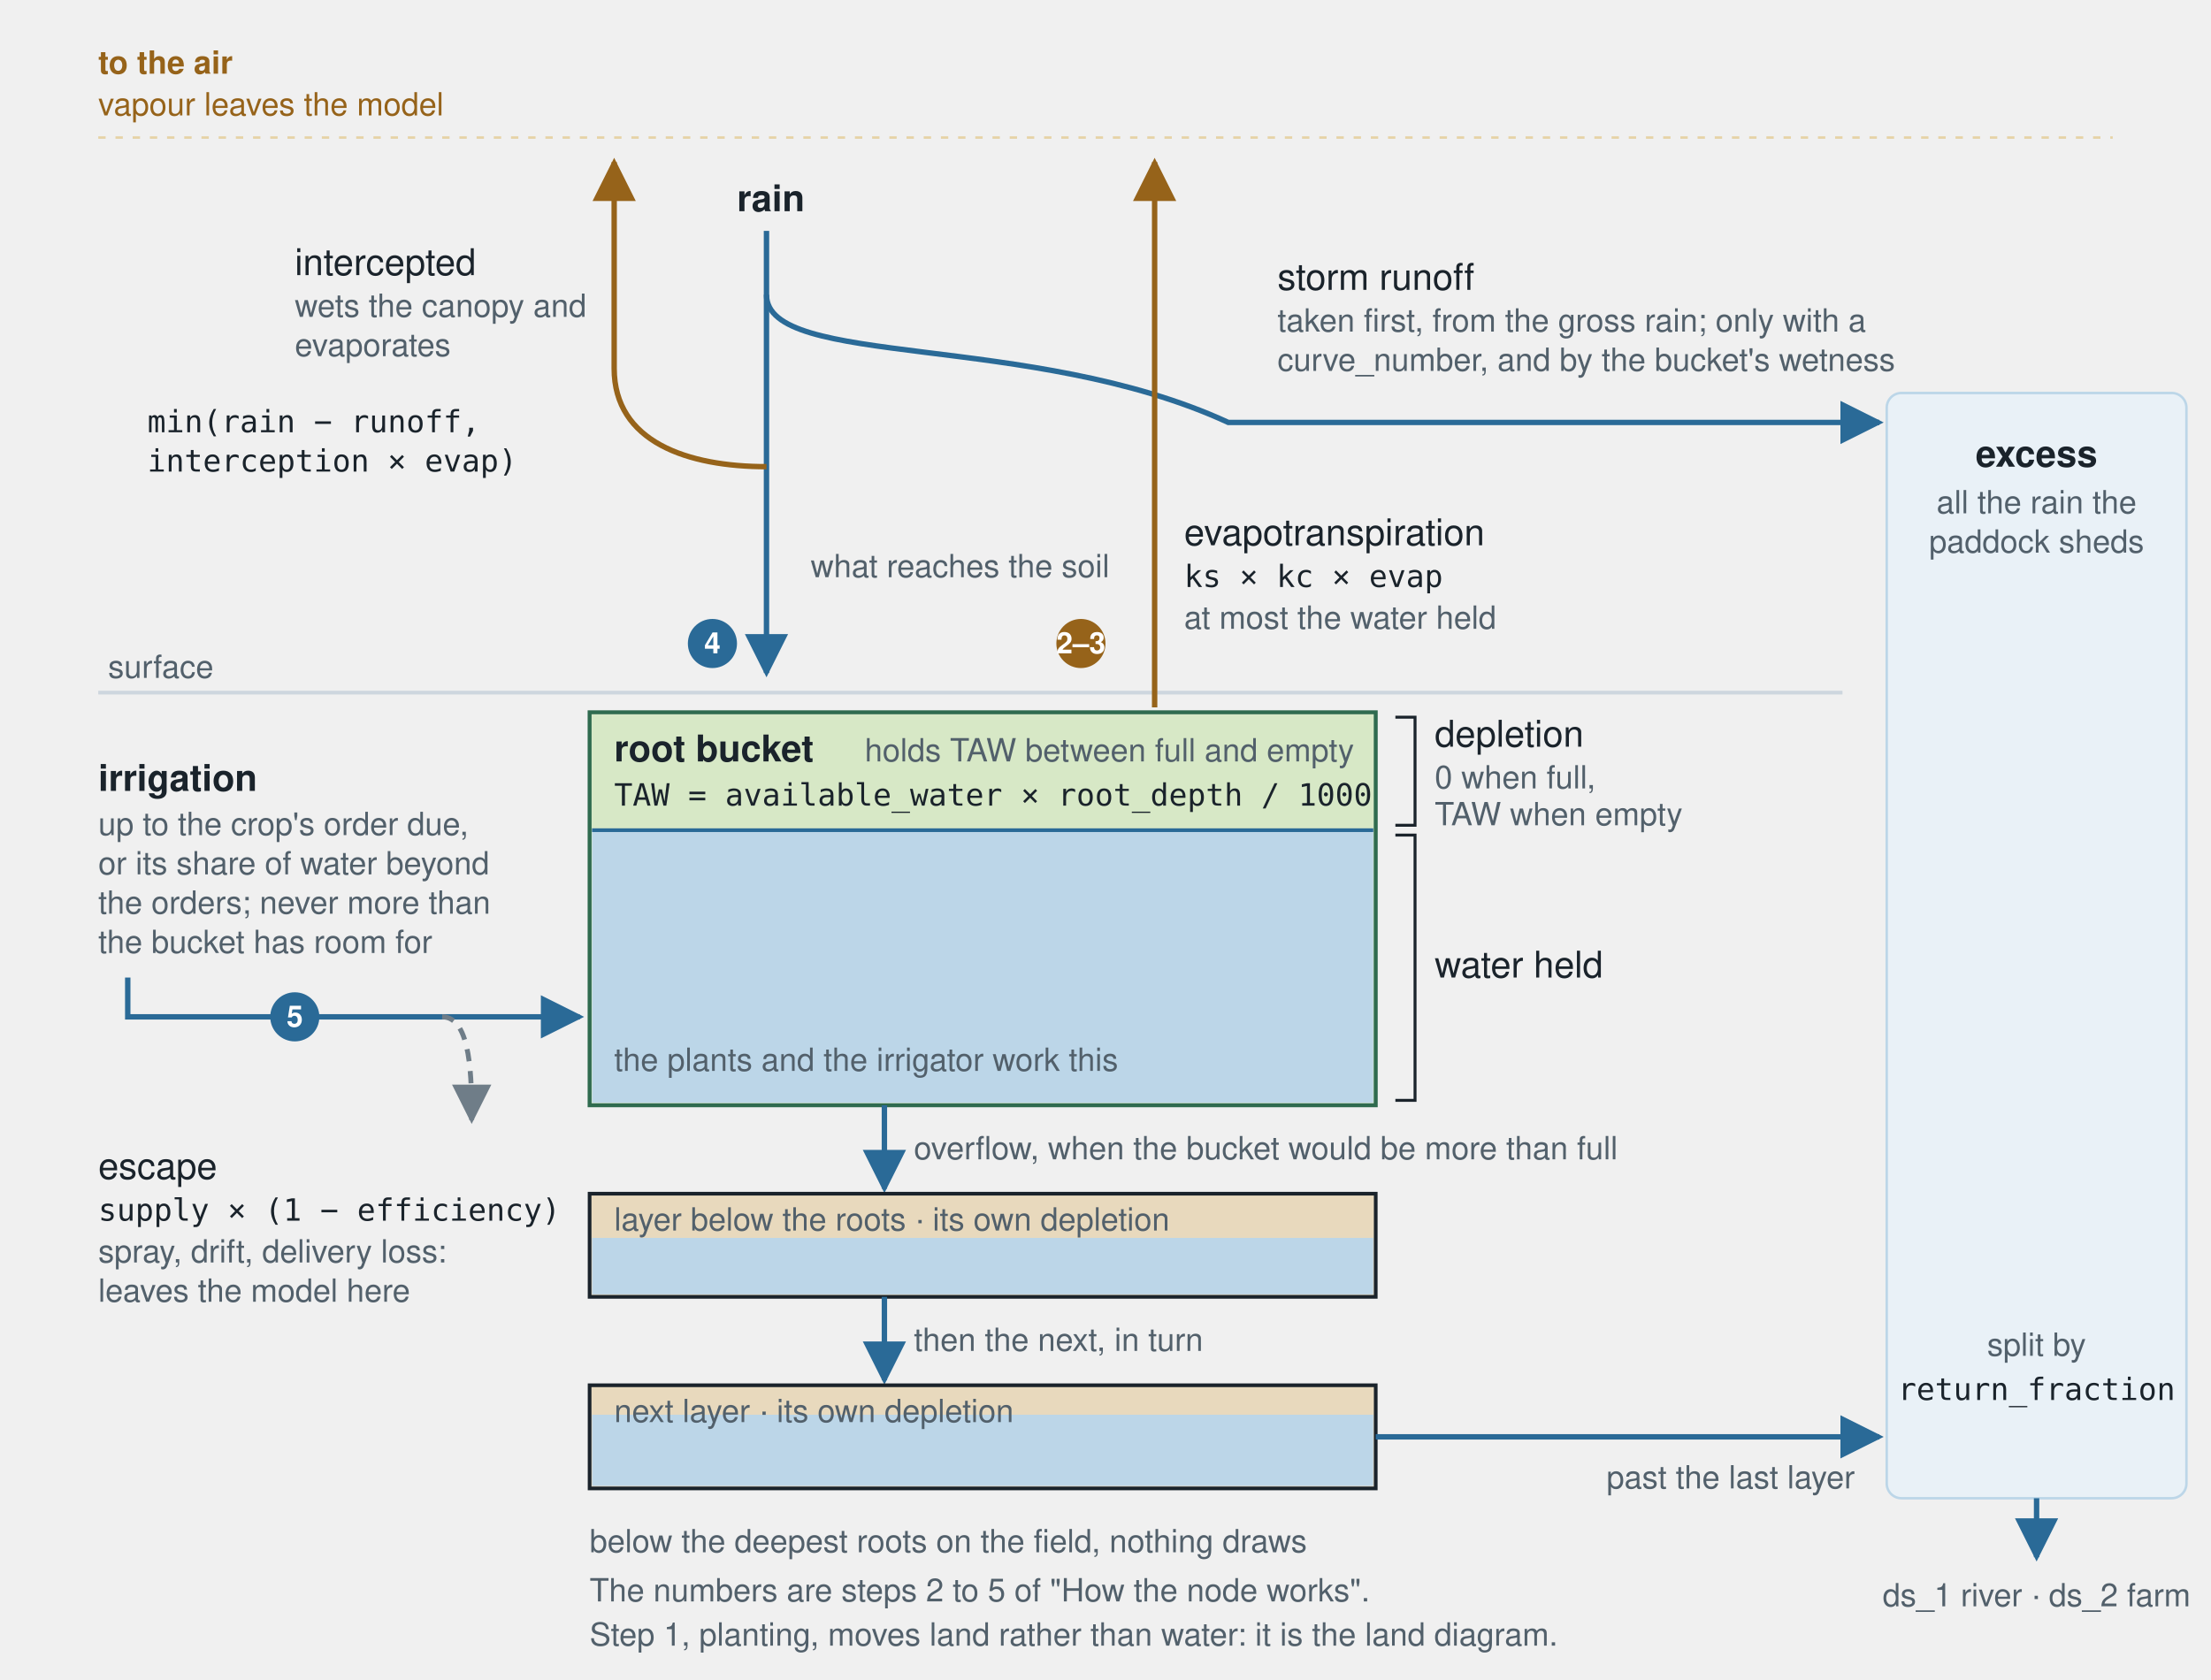
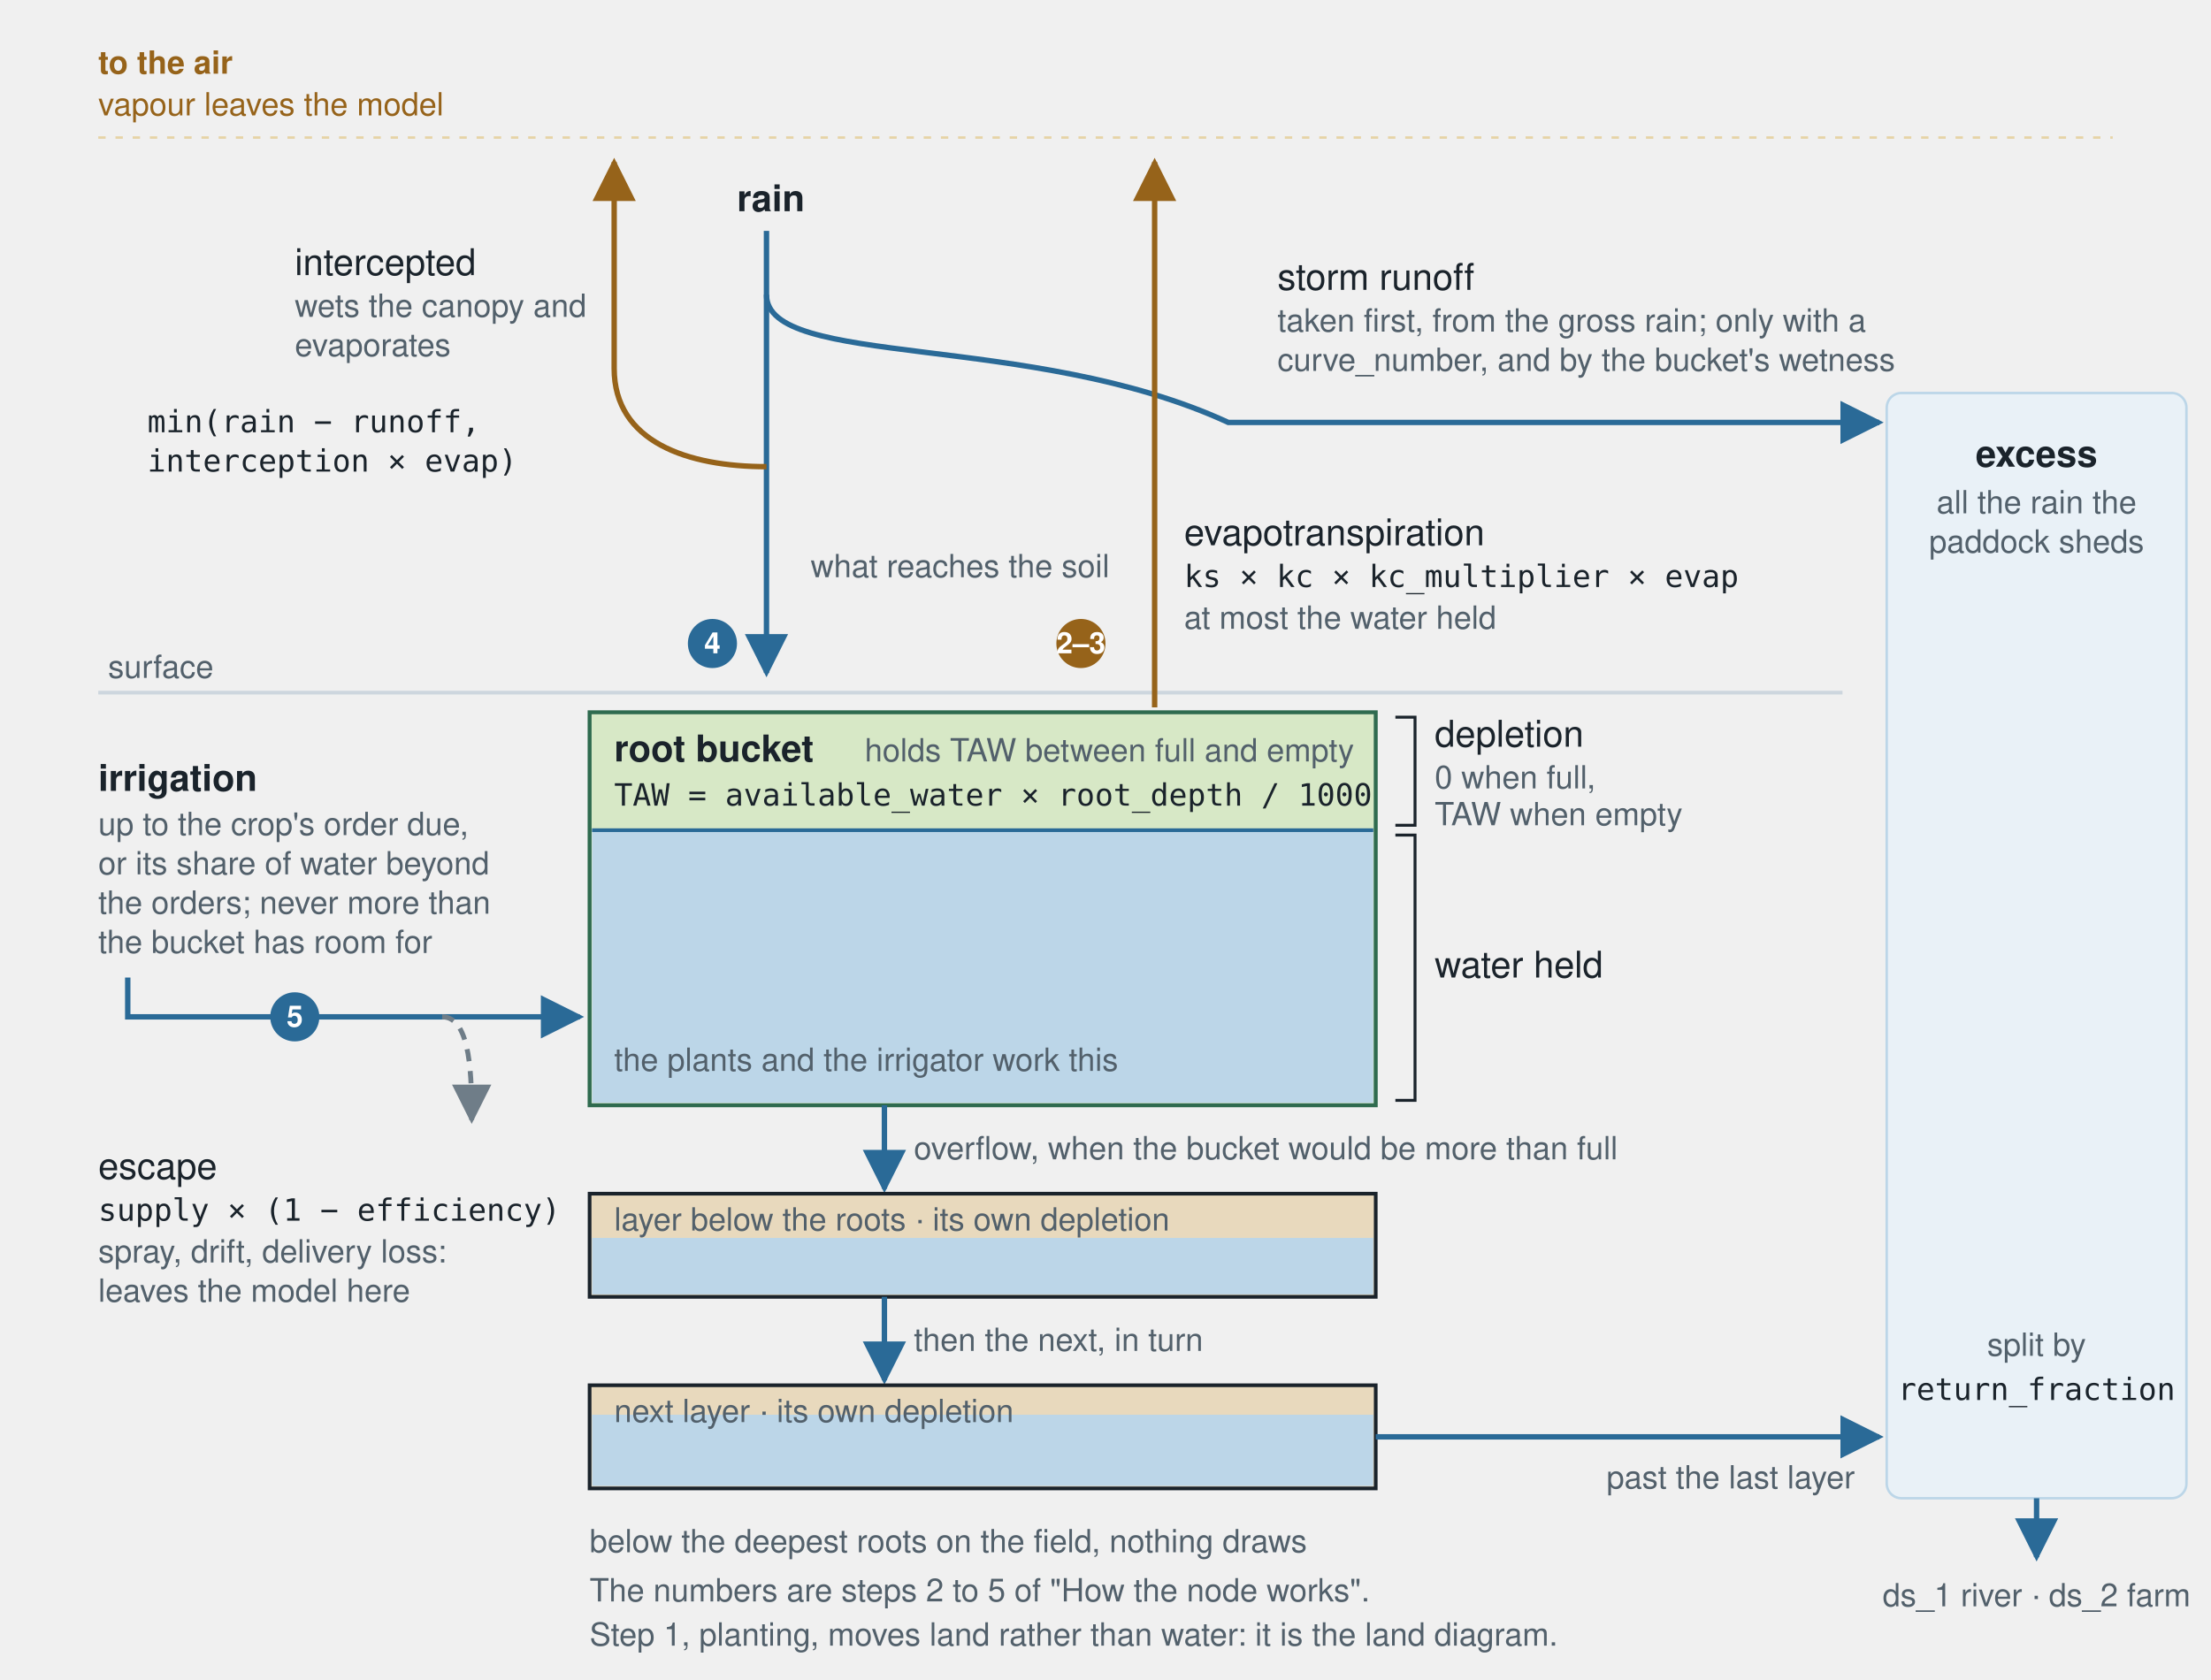
<svg xmlns="http://www.w3.org/2000/svg" width="900" height="684" viewBox="0 0 900 684" font-family="IBM Plex Sans, system-ui, -apple-system, Segoe UI, Helvetica, Arial, sans-serif" font-size="15" fill="#1a232b">
  <defs>
    <marker id="arrow" viewBox="0 0 10 10" refX="9" refY="5" markerWidth="8" markerHeight="8" orient="auto-start-reverse">
      <path d="M0,0 L10,5 L0,10 z" fill="#2a6a97" />
    </marker>
    <marker id="arrow-grey" viewBox="0 0 10 10" refX="9" refY="5" markerWidth="8" markerHeight="8" orient="auto-start-reverse">
      <path d="M0,0 L10,5 L0,10 z" fill="#6f7d88" />
    </marker>
    <marker id="arrow-vapour" viewBox="0 0 10 10" refX="9" refY="5" markerWidth="8" markerHeight="8" orient="auto-start-reverse">
      <path d="M0,0 L10,5 L0,10 z" fill="#96631a" />
    </marker>
  </defs>
  <style>
    .w { stroke:#2a6a97; stroke-width:2.2; fill:none; marker-end:url(#arrow); }
    .wl { stroke:#2a6a97; stroke-width:2.2; fill:none; }
    .g { stroke:#6f7d88; stroke-width:2; fill:none; marker-end:url(#arrow-grey); stroke-dasharray:5 4; }
    .v { stroke:#96631a; stroke-width:2.2; fill:none; marker-end:url(#arrow-vapour); }
    .lbl { font-size:15px; }
    .small { font-size:13px; fill:#52606b; }
    .mono { font-family: IBM Plex Mono, Menlo, Consolas, monospace; font-size:12.5px; }
    .step { font-size:12px; fill:#ffffff; font-weight:600; }
    .air { font-size:13px; fill:#96631a; }
  </style>
  <text x="40" y="30" class="air" font-weight="600">to the air</text>
  <text x="40" y="47" class="air">vapour leaves the model</text>
  <line x1="40" y1="56" x2="860" y2="56" stroke="#e6d3a6" stroke-width="1" stroke-dasharray="3 4" />
  <line x1="40" y1="282" x2="750" y2="282" stroke="#cdd6de" stroke-width="1.5" />
  <text x="44" y="276" class="small">surface</text>
  <text x="300" y="86" class="lbl" font-weight="600">rain</text>
  <path class="wl" d="M312,94 L312,272" />
  <path class="w" d="M312,272 L312,274" />
  <path class="w" d="M312,120 C312,150 420,135 500,172 L765,172" />
  <text x="520" y="118" class="lbl">storm runoff</text>
  <text x="520" y="135" class="small">taken first, from the gross rain; only with a</text>
  <text x="520" y="151" class="small">curve_number, and by the bucket's wetness</text>
  <path class="v" d="M312,190 C280,190 250,180 250,150 L250,66" />
  <text x="120" y="112" class="lbl">intercepted</text>
  <text x="120" y="129" class="small">wets the canopy and</text>
  <text x="120" y="145" class="small">evaporates</text>
  <text x="60" y="176" class="mono">min(rain − runoff,</text>
  <text x="60" y="192" class="mono">    interception × evap)</text>
  <text x="330" y="235" class="small">what reaches the soil</text>
  <circle cx="290" cy="262" r="10" fill="#2a6a97" />
  <text x="290" y="266" text-anchor="middle" class="step">4</text>
  <path class="v" d="M470,288 L470,66" />
  <text x="482" y="222" class="lbl">evapotranspiration</text>
-   <text x="482" y="239" class="mono">ks × kc × evap</text>
+   <text x="482" y="239" class="mono">ks × kc × kc_multiplier × evap</text>
  <text x="482" y="256" class="small">at most the water held</text>
  <circle cx="440" cy="262" r="10" fill="#96631a" />
  <text x="440" y="266" text-anchor="middle" class="step">2–3</text>
  <text x="40" y="322" class="lbl" font-weight="600">irrigation</text>
  <text x="40" y="340" class="small">up to the crop's order due,</text>
  <text x="40" y="356" class="small">or its share of water beyond</text>
  <text x="40" y="372" class="small">the orders; never more than</text>
  <text x="40" y="388" class="small">the bucket has room for</text>
  <path class="w" d="M52,398 L52,414 L236,414" />
  <circle cx="120" cy="414" r="10" fill="#2a6a97" />
  <text x="120" y="418" text-anchor="middle" class="step">5</text>
  <path class="g" d="M180,414 C192,414 192,440 192,456" />
  <text x="40" y="480" class="lbl">escape</text>
  <text x="40" y="497" class="mono">supply × (1 − efficiency)</text>
  <text x="40" y="514" class="small">spray, drift, delivery loss:</text>
  <text x="40" y="530" class="small">leaves the model here</text>
  <rect x="240" y="290" width="320" height="160" fill="#d7e8c6" stroke="#2f6b4f" stroke-width="1.6" />
  <rect x="241" y="338" width="318" height="111" fill="#bcd6e8" />
  <line x1="241" y1="338" x2="559" y2="338" stroke="#2a6a97" stroke-width="1.5" />
  <text x="250" y="310" class="lbl" font-weight="600">root bucket</text>
  <text x="352" y="310" class="small">holds TAW between full and empty</text>
  <text x="250" y="328" class="mono">TAW = available_water × root_depth / 1000</text>
  <text x="250" y="436" class="small">the plants and the irrigator work this</text>
  <path d="M568,292 L576,292 L576,336 L568,336" fill="none" stroke="#1a232b" stroke-width="1.2" />
  <text x="584" y="304" class="lbl">depletion</text>
  <text x="584" y="321" class="small">0 when full,</text>
  <text x="584" y="336" class="small">TAW when empty</text>
  <path d="M568,340 L576,340 L576,448 L568,448" fill="none" stroke="#1a232b" stroke-width="1.2" />
  <text x="584" y="398" class="lbl">water held</text>
  <path class="w" d="M360,450 L360,484" />
  <text x="372" y="472" class="small">overflow, when the bucket would be more than full</text>
  <rect x="240" y="486" width="320" height="42" fill="#e8d9bd" stroke="#1a232b" stroke-width="1.5" />
  <rect x="241" y="504" width="318" height="23" fill="#bcd6e8" />
  <text x="250" y="501" class="small">layer below the roots · its own depletion</text>
  <path class="w" d="M360,528 L360,562" />
  <text x="372" y="550" class="small">then the next, in turn</text>
  <rect x="240" y="564" width="320" height="42" fill="#e8d9bd" stroke="#1a232b" stroke-width="1.5" />
  <rect x="241" y="576" width="318" height="29" fill="#bcd6e8" />
  <text x="250" y="579" class="small">next layer · its own depletion</text>
  <path class="w" d="M560,585 L765,585" />
  <text x="755" y="606" text-anchor="end" class="small">past the last layer</text>
  <text x="240" y="632" class="small">below the deepest roots on the field, nothing draws</text>
  <text x="240" y="652" class="small">The numbers are steps 2 to 5 of "How the node works".</text>
  <text x="240" y="670" class="small">Step 1, planting, moves land rather than water: it is the land diagram.</text>
  <rect x="768" y="160" width="122" height="450" fill="#e9f1f7" stroke="#bcd6e8" rx="6" />
  <text x="829" y="190" text-anchor="middle" class="lbl" font-weight="600">excess</text>
  <text x="829" y="209" text-anchor="middle" class="small">all the rain the</text>
  <text x="829" y="225" text-anchor="middle" class="small">paddock sheds</text>
  <text x="829" y="552" text-anchor="middle" class="small">split by</text>
  <text x="829" y="570" text-anchor="middle" class="mono">return_fraction</text>
  <path class="w" d="M829,610 L829,634" />
  <text x="829" y="654" text-anchor="middle" class="small">ds_1 river · ds_2 farm</text>
</svg>
